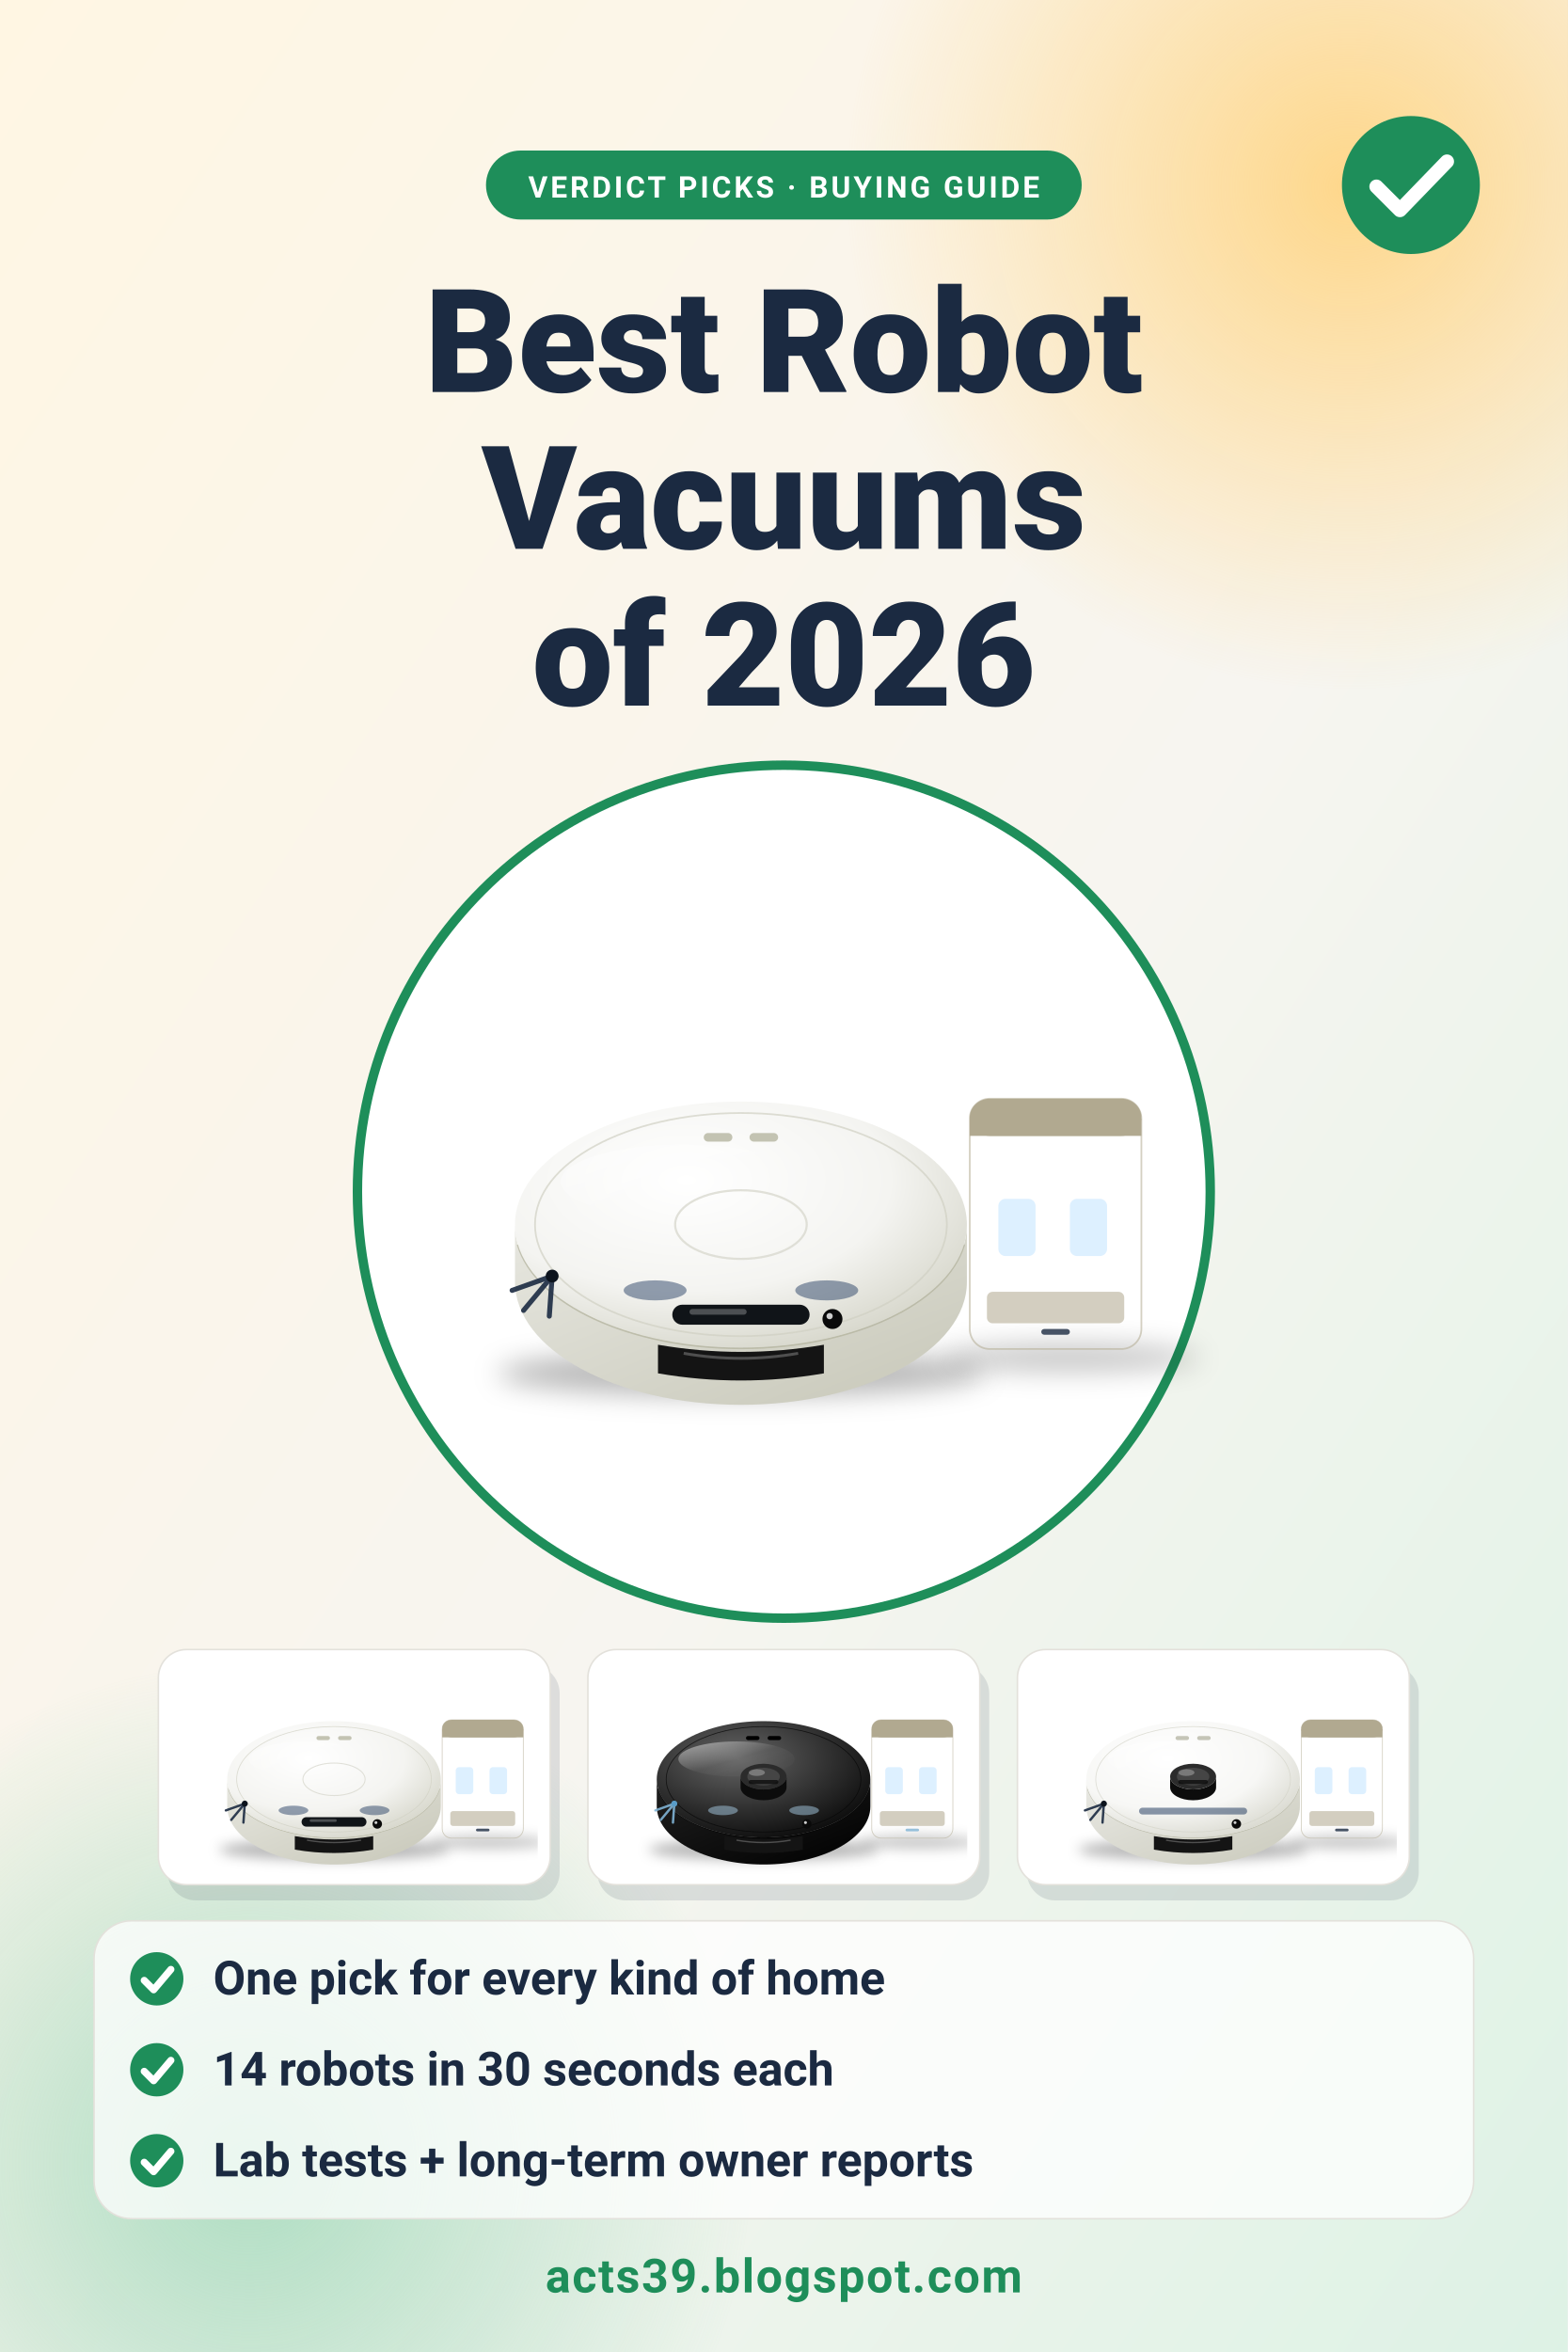
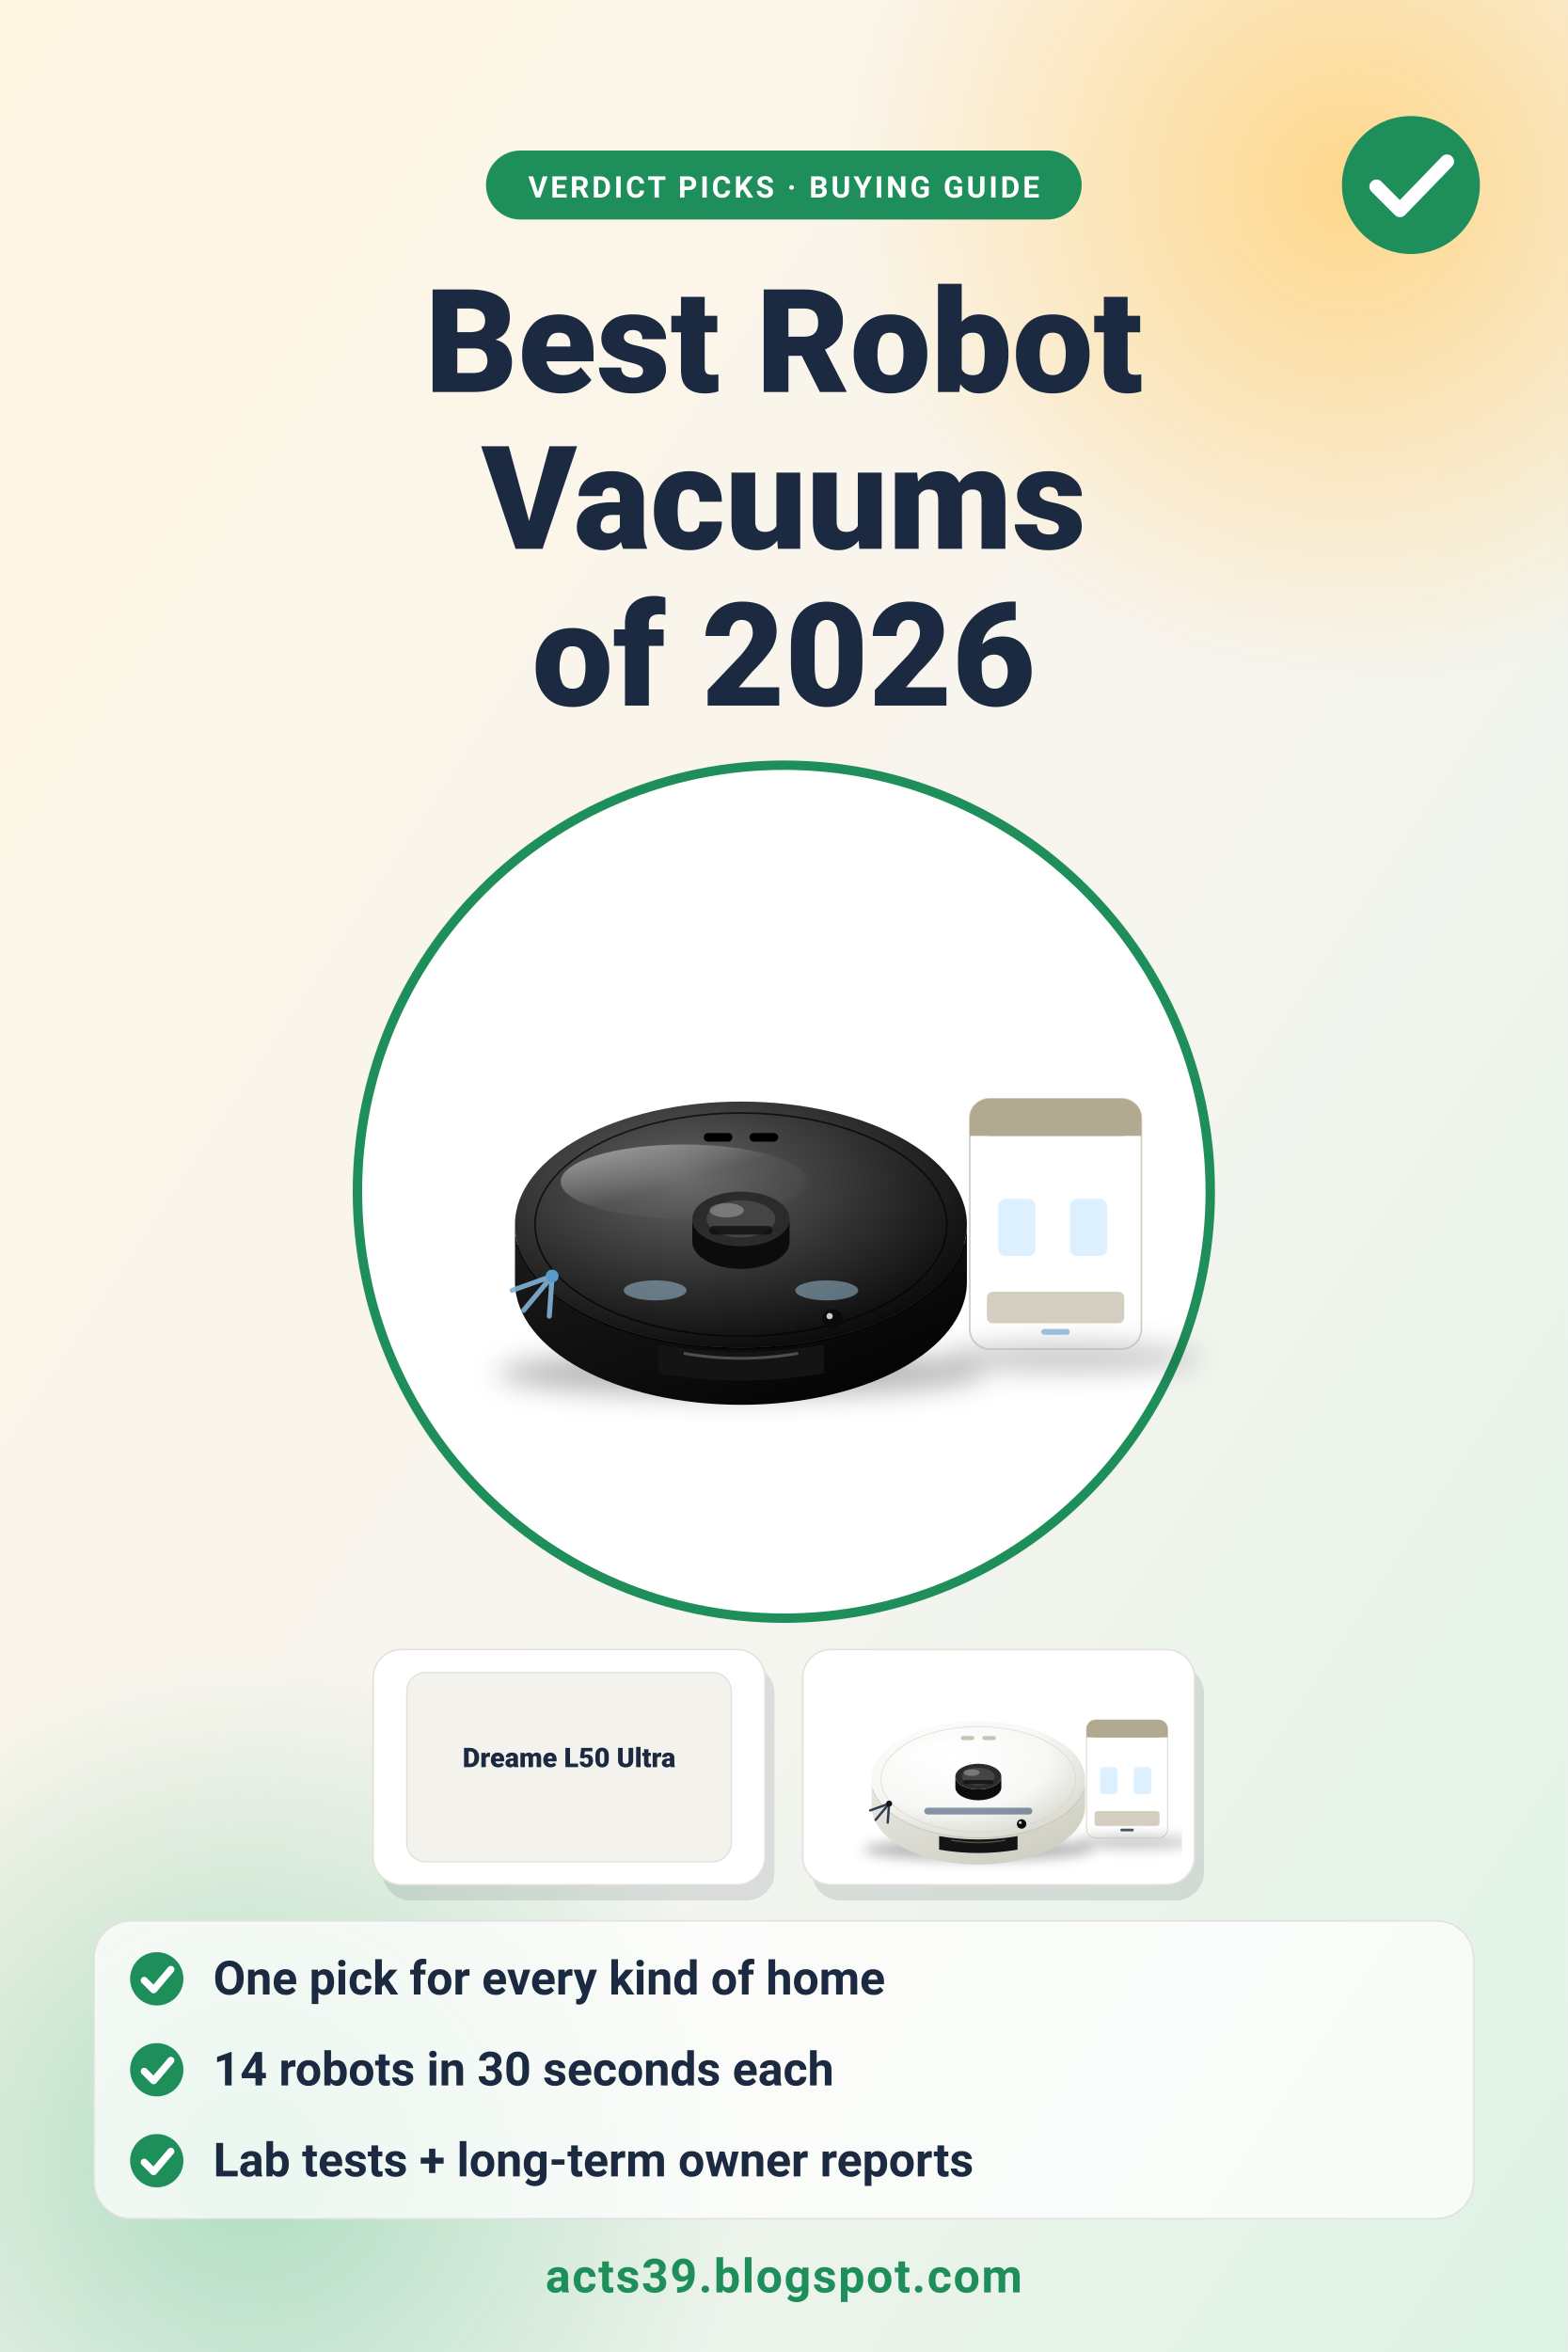
- <svg xmlns="http://www.w3.org/2000/svg" viewBox="0 0 1000 1500" role="img" aria-label="Best Robot Vacuums of 2026 — Verdict Picks buying guide, with a render of the Roborock Saros 10R">
+ <svg xmlns="http://www.w3.org/2000/svg" viewBox="0 0 1000 1500" role="img" aria-label="Best Robot Vacuums of 2026 — Verdict Picks buying guide, with the Dreame X50 Ultra, Dreame L50 Ultra and Narwal Flow 2">
  <defs>
    <linearGradient id="bp-bg" x1="0" y1="0" x2="1" y2="1">
      <stop offset="0" stop-color="#FFF6E3" />
      <stop offset="0.55" stop-color="#F7F5F0" />
      <stop offset="1" stop-color="#DDF2E5" />
    </linearGradient>
    <radialGradient id="bp-sun" cx="50%" cy="50%" r="50%">
      <stop offset="0" stop-color="#FFD27A" stop-opacity="0.85" />
      <stop offset="1" stop-color="#FFD27A" stop-opacity="0" />
    </radialGradient>
    <radialGradient id="bp-leaf" cx="50%" cy="50%" r="50%">
      <stop offset="0" stop-color="#8FD3AE" stop-opacity="0.7" />
      <stop offset="1" stop-color="#8FD3AE" stop-opacity="0" />
    </radialGradient>
  </defs>
  <rect width="1000" height="1500" fill="url(#bp-bg)" />
  <circle cx="860" cy="120" r="320" fill="url(#bp-sun)" />
  <circle cx="160" cy="1380" r="320" fill="url(#bp-leaf)" />
  <g font-family="-apple-system,Segoe UI,Roboto,Helvetica,Arial,sans-serif">
    <rect x="310" y="96" width="380" height="44" rx="22" fill="#1E8E5A" />
    <text x="500" y="126" text-anchor="middle" font-size="19" font-weight="700" fill="#fff" letter-spacing="1.8">VERDICT PICKS · BUYING GUIDE</text>
    <text x="500" y="250" text-anchor="middle" font-size="92" font-weight="800" fill="#1B2A41">Best Robot</text>
    <text x="500" y="350" text-anchor="middle" font-size="92" font-weight="800" fill="#1B2A41">Vacuums</text>
    <text x="500" y="450" text-anchor="middle" font-size="92" font-weight="800" fill="#1B2A41">of 2026</text>
  </g>
  <circle cx="500" cy="760" r="272" fill="#fff" />
  <circle cx="500" cy="760" r="272" fill="none" stroke="#1E8E5A" stroke-width="6" />
  <g transform="translate(226.3158 582.1053) scale(0.9122807)">
    <defs>
      <radialGradient id="bphero-bg" cx="50%" cy="38%" r="72%">
        <stop offset="0" stop-color="#ffffff" />
        <stop offset="0.7" stop-color="#f3f3f1" />
        <stop offset="1" stop-color="#e4e4e1" />
      </radialGradient>
      <filter id="bphero-blur" x="-30%" y="-80%" width="160%" height="300%">
        <feGaussianBlur stdDeviation="9" />
      </filter>
      <filter id="bphero-soft" x="-20%" y="-20%" width="140%" height="140%">
        <feGaussianBlur stdDeviation="2.2" />
      </filter>
      <filter id="bphero-glow" x="-50%" y="-50%" width="200%" height="200%">
        <feGaussianBlur stdDeviation="5" />
      </filter>
      <linearGradient id="bphero-front" x1="0" y1="0" x2="0.35" y2="1">
-         <stop offset="0" stop-color="#ffffff" />
-         <stop offset="0.55" stop-color="#F4F4F1" />
-         <stop offset="1" stop-color="#e0e0d7" />
+         <stop offset="0" stop-color="#454545" />
+         <stop offset="0.55" stop-color="#2B2B2B" />
+         <stop offset="1" stop-color="#141414" />
      </linearGradient>
      <linearGradient id="bphero-side" x1="0" y1="0" x2="1" y2="1">
-         <stop offset="0" stop-color="#e7e7e0" />
-         <stop offset="1" stop-color="#c7c7b8" />
+         <stop offset="0" stop-color="#1c1c1c" />
+         <stop offset="1" stop-color="#000000" />
      </linearGradient>
      <linearGradient id="bphero-top" x1="0" y1="0" x2="1" y2="1">
-         <stop offset="0" stop-color="#ffffff" />
-         <stop offset="1" stop-color="#ffffff" />
+         <stop offset="0" stop-color="#686868" />
+         <stop offset="1" stop-color="#3a3a3a" />
      </linearGradient>
      <radialGradient id="bphero-dome" cx="38%" cy="32%" r="75%">
-         <stop offset="0" stop-color="#ffffff" />
-         <stop offset="0.6" stop-color="#F4F4F1" />
-         <stop offset="1" stop-color="#d5d5c9" />
+         <stop offset="0" stop-color="#636363" />
+         <stop offset="0.6" stop-color="#2B2B2B" />
+         <stop offset="1" stop-color="#070707" />
      </radialGradient>
      <linearGradient id="bphero-gloss" x1="0" y1="0" x2="1" y2="1">
        <stop offset="0" stop-color="#ffffff" stop-opacity="0.55" />
        <stop offset="0.5" stop-color="#ffffff" stop-opacity="0.05" />
        <stop offset="1" stop-color="#ffffff" stop-opacity="0" />
      </linearGradient>
      <linearGradient id="bphero-screen" x1="0" y1="0" x2="1" y2="1">
        <stop offset="0" stop-color="#1d2a3a" />
        <stop offset="1" stop-color="#060a10" />
      </linearGradient>
      <linearGradient id="bphero-metal" x1="0" y1="0" x2="1" y2="0">
        <stop offset="0" stop-color="#d9d9d6" />
        <stop offset="0.35" stop-color="#f4f4f2" />
        <stop offset="0.65" stop-color="#bdbdb9" />
        <stop offset="1" stop-color="#e6e6e3" />
      </linearGradient>
      <linearGradient id="bphero-accent" x1="0" y1="0" x2="0" y2="1">
-         <stop offset="0" stop-color="#314d77" />
-         <stop offset="1" stop-color="#090e16" />
+         <stop offset="0" stop-color="#b9d5e8" />
+         <stop offset="1" stop-color="#5198c6" />
      </linearGradient>
      <linearGradient id="bphero-lens" x1="0" y1="0" x2="1" y2="1">
        <stop offset="0" stop-color="#5a6470" />
        <stop offset="0.45" stop-color="#1c2129" />
        <stop offset="0.55" stop-color="#2b323c" />
        <stop offset="1" stop-color="#0c0f14" />
      </linearGradient>
    </defs>
    <ellipse cx="270" cy="322" rx="170" ry="16" fill="#000" opacity="0.28" filter="url(#bphero-blur)" />
    <ellipse cx="500.0" cy="311" rx="90.0" ry="10" fill="#000" opacity="0.22" filter="url(#bphero-blur)" />
    <path d="M 550 135.6 L 578.6 112.2 L 578.6 276.0 Q 578.6 281.6 574.4 281.6 L 550 302.9 Z" fill="url(#bpherod-side)" />
    <path d="M 437.0 130 L 465.6 106.6 L 574.4 106.6 Q 578.6 106.6 578.6 112.2 L 550 135.6 Q 550 130 543.0 130 Z" fill="url(#bpherod-top)" />
    <rect x="430" y="130" width="120" height="175" rx="14" fill="url(#bpherod-front)" />
    <rect x="430" y="130" width="120" height="175" rx="14" fill="none" stroke="#b7b099" stroke-width="1.2" opacity="0.6" />
    <path d="M 444 133 L 536 133" stroke="#fff" stroke-opacity="0.35" stroke-width="2" stroke-linecap="round" />
    <rect x="430" y="130" width="120" height="26" rx="14" fill="#b1a990" />
    <rect x="430" y="144" width="120" height="12" fill="#b1a990" />
    <rect x="444.0" y="176" width="38.0" height="72" rx="8" fill="#ffffff" opacity="0.55" />
    <rect x="450.0" y="200" width="26.0" height="40" rx="5" fill="#9fd3ff" opacity="0.35" />
    <rect x="494.0" y="176" width="38.0" height="72" rx="8" fill="#ffffff" opacity="0.55" />
    <rect x="500.0" y="200" width="26.0" height="40" rx="5" fill="#9fd3ff" opacity="0.35" />
    <rect x="442" y="265" width="96" height="22" rx="4" fill="#d3cec0" />
-     <rect x="480.0" y="291" width="20" height="4" rx="2" fill="#1B2A41" opacity="0.8" />
+     <rect x="480.0" y="291" width="20" height="4" rx="2" fill="#7FB3D5" opacity="0.8" />
    <path d="M 112 218 A 158 86 0 0 0 428 218 L 428 258 A 158 86 0 0 1 112 258 Z" fill="url(#bphero-side)" />
-     <path d="M 114 232 A 158 86 0 0 0 426 232" fill="none" stroke="#b1b19b" stroke-width="1.5" opacity="0.7" />
+     <path d="M 114 232 A 158 86 0 0 0 426 232" fill="none" stroke="#000000" stroke-width="1.5" opacity="0.7" />
    <path d="M 212 302 Q 270 312 328 302 L 328 322 Q 270 332 212 322 Z" fill="#141414" />
    <path d="M 230 308 Q 270 315 310 308" stroke="#fff" stroke-opacity="0.25" stroke-width="2" fill="none" />
    <ellipse cx="270" cy="218" rx="158" ry="86" fill="url(#bphero-dome)" />
-     <ellipse cx="270" cy="218" rx="144" ry="78" fill="none" stroke="#d0d0c3" stroke-width="1.2" opacity="0.7" />
+     <ellipse cx="270" cy="218" rx="144" ry="78" fill="none" stroke="#020202" stroke-width="1.2" opacity="0.7" />
    <ellipse cx="230" cy="188" rx="86" ry="26" fill="url(#bphero-gloss)" />
-     <rect x="222" y="274" width="96" height="14" rx="7" fill="#101418" />
-     <rect x="234" y="277" width="40" height="4" rx="2" fill="#fff" opacity="0.25" />
-     <ellipse cx="270" cy="218" rx="46" ry="24" fill="none" stroke="#d9d9cf" stroke-width="1.5" opacity="0.8" />
+     <path d="M 236 214 A 34 19 0 0 0 304 214 L 304 230 A 34 19 0 0 1 236 230 Z" fill="#0c0c0c" />
+     <ellipse cx="270" cy="214" rx="34" ry="19" fill="#2B2B2B" />
+     <ellipse cx="270" cy="214" rx="24" ry="13" fill="#454545" />
+     <rect x="248" y="219" width="44" height="6" rx="3" fill="#0d0d0d" opacity="0.8" />
+     <ellipse cx="260" cy="208" rx="12" ry="5" fill="#fff" opacity="0.28" />
    <circle cx="334" cy="284" r="7" fill="#0a0a0a" />
    <circle cx="332" cy="282" r="2.2" fill="#fff" opacity="0.8" />
-     <rect x="244" y="154" width="20" height="6" rx="3" fill="#c3c3b2" />
-     <rect x="276" y="154" width="20" height="6" rx="3" fill="#c3c3b2" />
-     <g stroke="#1B2A41" stroke-width="3.5" stroke-linecap="round" opacity="0.9">
+     <rect x="244" y="154" width="20" height="6" rx="3" fill="#000000" />
+     <rect x="276" y="154" width="20" height="6" rx="3" fill="#000000" />
+     <g stroke="#7FB3D5" stroke-width="3.5" stroke-linecap="round" opacity="0.9">
      <line x1="138" y1="254" x2="110" y2="264" />
      <line x1="138" y1="254" x2="118" y2="278" />
      <line x1="138" y1="254" x2="136" y2="282" />
    </g>
-     <circle cx="138" cy="254" r="4.5" fill="#0c131d" />
-     <ellipse cx="210" cy="264" rx="22" ry="7" fill="#2a4165" opacity="0.5" />
-     <ellipse cx="330" cy="264" rx="22" ry="7" fill="#2a4165" opacity="0.5" />
-   </g>
-   <g transform="translate(101.0 1052)">
+     <circle cx="138" cy="254" r="4.5" fill="#599cc8" />
+     <ellipse cx="210" cy="264" rx="22" ry="7" fill="#a5cae2" opacity="0.5" />
+     <ellipse cx="330" cy="264" rx="22" ry="7" fill="#a5cae2" opacity="0.5" />
+   </g>
+   <g transform="translate(238.0 1052)">
    <rect x="6" y="10" width="250" height="150" rx="18" fill="#1B2A41" opacity="0.12" />
    <rect width="250" height="150" rx="18" fill="#fff" />
    <rect width="250" height="150" rx="18" fill="none" stroke="#E3E1DB" />
    <svg x="8" y="6" width="234" height="138" viewBox="60 40 480 320" preserveAspectRatio="xMidYMid meet">
      <g transform="translate(0 0) scale(1.0)">
-         <defs>
-           <radialGradient id="psaros-10r-bg" cx="50%" cy="38%" r="72%">
-             <stop offset="0" stop-color="#ffffff" />
-             <stop offset="0.7" stop-color="#f3f3f1" />
-             <stop offset="1" stop-color="#e4e4e1" />
-           </radialGradient>
-           <filter id="psaros-10r-blur" x="-30%" y="-80%" width="160%" height="300%">
-             <feGaussianBlur stdDeviation="9" />
-           </filter>
-           <filter id="psaros-10r-soft" x="-20%" y="-20%" width="140%" height="140%">
-             <feGaussianBlur stdDeviation="2.2" />
-           </filter>
-           <filter id="psaros-10r-glow" x="-50%" y="-50%" width="200%" height="200%">
-             <feGaussianBlur stdDeviation="5" />
-           </filter>
-           <linearGradient id="psaros-10r-front" x1="0" y1="0" x2="0.35" y2="1">
-             <stop offset="0" stop-color="#ffffff" />
-             <stop offset="0.55" stop-color="#F4F4F1" />
-             <stop offset="1" stop-color="#e0e0d7" />
-           </linearGradient>
-           <linearGradient id="psaros-10r-side" x1="0" y1="0" x2="1" y2="1">
-             <stop offset="0" stop-color="#e7e7e0" />
-             <stop offset="1" stop-color="#c7c7b8" />
-           </linearGradient>
-           <linearGradient id="psaros-10r-top" x1="0" y1="0" x2="1" y2="1">
-             <stop offset="0" stop-color="#ffffff" />
-             <stop offset="1" stop-color="#ffffff" />
-           </linearGradient>
-           <radialGradient id="psaros-10r-dome" cx="38%" cy="32%" r="75%">
-             <stop offset="0" stop-color="#ffffff" />
-             <stop offset="0.6" stop-color="#F4F4F1" />
-             <stop offset="1" stop-color="#d5d5c9" />
-           </radialGradient>
-           <linearGradient id="psaros-10r-gloss" x1="0" y1="0" x2="1" y2="1">
-             <stop offset="0" stop-color="#ffffff" stop-opacity="0.55" />
-             <stop offset="0.5" stop-color="#ffffff" stop-opacity="0.05" />
-             <stop offset="1" stop-color="#ffffff" stop-opacity="0" />
-           </linearGradient>
-           <linearGradient id="psaros-10r-screen" x1="0" y1="0" x2="1" y2="1">
-             <stop offset="0" stop-color="#1d2a3a" />
-             <stop offset="1" stop-color="#060a10" />
-           </linearGradient>
-           <linearGradient id="psaros-10r-metal" x1="0" y1="0" x2="1" y2="0">
-             <stop offset="0" stop-color="#d9d9d6" />
-             <stop offset="0.35" stop-color="#f4f4f2" />
-             <stop offset="0.65" stop-color="#bdbdb9" />
-             <stop offset="1" stop-color="#e6e6e3" />
-           </linearGradient>
-           <linearGradient id="psaros-10r-accent" x1="0" y1="0" x2="0" y2="1">
-             <stop offset="0" stop-color="#314d77" />
-             <stop offset="1" stop-color="#090e16" />
-           </linearGradient>
-           <linearGradient id="psaros-10r-lens" x1="0" y1="0" x2="1" y2="1">
-             <stop offset="0" stop-color="#5a6470" />
-             <stop offset="0.45" stop-color="#1c2129" />
-             <stop offset="0.55" stop-color="#2b323c" />
-             <stop offset="1" stop-color="#0c0f14" />
-           </linearGradient>
-         </defs>
-         <ellipse cx="270" cy="322" rx="170" ry="16" fill="#000" opacity="0.28" filter="url(#psaros-10r-blur)" />
-         <ellipse cx="500.0" cy="311" rx="90.0" ry="10" fill="#000" opacity="0.22" filter="url(#psaros-10r-blur)" />
-         <path d="M 550 135.6 L 578.6 112.2 L 578.6 276.0 Q 578.6 281.6 574.4 281.6 L 550 302.9 Z" fill="url(#psaros-10rd-side)" />
-         <path d="M 437.0 130 L 465.6 106.6 L 574.4 106.6 Q 578.6 106.6 578.6 112.2 L 550 135.6 Q 550 130 543.0 130 Z" fill="url(#psaros-10rd-top)" />
-         <rect x="430" y="130" width="120" height="175" rx="14" fill="url(#psaros-10rd-front)" />
-         <rect x="430" y="130" width="120" height="175" rx="14" fill="none" stroke="#b7b099" stroke-width="1.2" opacity="0.6" />
-         <path d="M 444 133 L 536 133" stroke="#fff" stroke-opacity="0.35" stroke-width="2" stroke-linecap="round" />
-         <rect x="430" y="130" width="120" height="26" rx="14" fill="#b1a990" />
-         <rect x="430" y="144" width="120" height="12" fill="#b1a990" />
-         <rect x="444.0" y="176" width="38.0" height="72" rx="8" fill="#ffffff" opacity="0.55" />
-         <rect x="450.0" y="200" width="26.0" height="40" rx="5" fill="#9fd3ff" opacity="0.35" />
-         <rect x="494.0" y="176" width="38.0" height="72" rx="8" fill="#ffffff" opacity="0.55" />
-         <rect x="500.0" y="200" width="26.0" height="40" rx="5" fill="#9fd3ff" opacity="0.35" />
-         <rect x="442" y="265" width="96" height="22" rx="4" fill="#d3cec0" />
-         <rect x="480.0" y="291" width="20" height="4" rx="2" fill="#1B2A41" opacity="0.8" />
-         <path d="M 112 218 A 158 86 0 0 0 428 218 L 428 258 A 158 86 0 0 1 112 258 Z" fill="url(#psaros-10r-side)" />
-         <path d="M 114 232 A 158 86 0 0 0 426 232" fill="none" stroke="#b1b19b" stroke-width="1.5" opacity="0.7" />
-         <path d="M 212 302 Q 270 312 328 302 L 328 322 Q 270 332 212 322 Z" fill="#141414" />
-         <path d="M 230 308 Q 270 315 310 308" stroke="#fff" stroke-opacity="0.25" stroke-width="2" fill="none" />
-         <ellipse cx="270" cy="218" rx="158" ry="86" fill="url(#psaros-10r-dome)" />
-         <ellipse cx="270" cy="218" rx="144" ry="78" fill="none" stroke="#d0d0c3" stroke-width="1.2" opacity="0.7" />
-         <ellipse cx="230" cy="188" rx="86" ry="26" fill="url(#psaros-10r-gloss)" />
-         <rect x="222" y="274" width="96" height="14" rx="7" fill="#101418" />
-         <rect x="234" y="277" width="40" height="4" rx="2" fill="#fff" opacity="0.25" />
-         <ellipse cx="270" cy="218" rx="46" ry="24" fill="none" stroke="#d9d9cf" stroke-width="1.5" opacity="0.8" />
-         <circle cx="334" cy="284" r="7" fill="#0a0a0a" />
-         <circle cx="332" cy="282" r="2.2" fill="#fff" opacity="0.8" />
-         <rect x="244" y="154" width="20" height="6" rx="3" fill="#c3c3b2" />
-         <rect x="276" y="154" width="20" height="6" rx="3" fill="#c3c3b2" />
-         <g stroke="#1B2A41" stroke-width="3.5" stroke-linecap="round" opacity="0.9">
-           <line x1="138" y1="254" x2="110" y2="264" />
-           <line x1="138" y1="254" x2="118" y2="278" />
-           <line x1="138" y1="254" x2="136" y2="282" />
+         <rect x="60" y="60" width="480" height="280" rx="28" fill="#F4F2EC" />
+         <rect x="60" y="60" width="480" height="280" rx="28" fill="none" stroke="#E3E1DB" stroke-width="2" />
+         <g font-family="-apple-system,Segoe UI,Roboto,Helvetica,Arial,sans-serif">
+           <text x="300" y="200" text-anchor="middle" font-size="40" font-weight="800" fill="#1B2A41">Dreame L50 Ultra</text>
        </g>
-         <circle cx="138" cy="254" r="4.5" fill="#0c131d" />
-         <ellipse cx="210" cy="264" rx="22" ry="7" fill="#2a4165" opacity="0.5" />
-         <ellipse cx="330" cy="264" rx="22" ry="7" fill="#2a4165" opacity="0.5" />
      </g>
    </svg>
  </g>
-   <g transform="translate(375.0 1052)">
-     <rect x="6" y="10" width="250" height="150" rx="18" fill="#1B2A41" opacity="0.12" />
-     <rect width="250" height="150" rx="18" fill="#fff" />
-     <rect width="250" height="150" rx="18" fill="none" stroke="#E3E1DB" />
-     <svg x="8" y="6" width="234" height="138" viewBox="60 40 480 320" preserveAspectRatio="xMidYMid meet">
-       <g transform="translate(0 0) scale(1.0)">
-         <defs>
-           <radialGradient id="pl50-bg" cx="50%" cy="38%" r="72%">
-             <stop offset="0" stop-color="#ffffff" />
-             <stop offset="0.7" stop-color="#f3f3f1" />
-             <stop offset="1" stop-color="#e4e4e1" />
-           </radialGradient>
-           <filter id="pl50-blur" x="-30%" y="-80%" width="160%" height="300%">
-             <feGaussianBlur stdDeviation="9" />
-           </filter>
-           <filter id="pl50-soft" x="-20%" y="-20%" width="140%" height="140%">
-             <feGaussianBlur stdDeviation="2.2" />
-           </filter>
-           <filter id="pl50-glow" x="-50%" y="-50%" width="200%" height="200%">
-             <feGaussianBlur stdDeviation="5" />
-           </filter>
-           <linearGradient id="pl50-front" x1="0" y1="0" x2="0.35" y2="1">
-             <stop offset="0" stop-color="#484848" />
-             <stop offset="0.55" stop-color="#2E2E2E" />
-             <stop offset="1" stop-color="#171717" />
-           </linearGradient>
-           <linearGradient id="pl50-side" x1="0" y1="0" x2="1" y2="1">
-             <stop offset="0" stop-color="#1f1f1f" />
-             <stop offset="1" stop-color="#000000" />
-           </linearGradient>
-           <linearGradient id="pl50-top" x1="0" y1="0" x2="1" y2="1">
-             <stop offset="0" stop-color="#6b6b6b" />
-             <stop offset="1" stop-color="#3d3d3d" />
-           </linearGradient>
-           <radialGradient id="pl50-dome" cx="38%" cy="32%" r="75%">
-             <stop offset="0" stop-color="#666666" />
-             <stop offset="0.6" stop-color="#2E2E2E" />
-             <stop offset="1" stop-color="#0a0a0a" />
-           </radialGradient>
-           <linearGradient id="pl50-gloss" x1="0" y1="0" x2="1" y2="1">
-             <stop offset="0" stop-color="#ffffff" stop-opacity="0.55" />
-             <stop offset="0.5" stop-color="#ffffff" stop-opacity="0.05" />
-             <stop offset="1" stop-color="#ffffff" stop-opacity="0" />
-           </linearGradient>
-           <linearGradient id="pl50-screen" x1="0" y1="0" x2="1" y2="1">
-             <stop offset="0" stop-color="#1d2a3a" />
-             <stop offset="1" stop-color="#060a10" />
-           </linearGradient>
-           <linearGradient id="pl50-metal" x1="0" y1="0" x2="1" y2="0">
-             <stop offset="0" stop-color="#d9d9d6" />
-             <stop offset="0.35" stop-color="#f4f4f2" />
-             <stop offset="0.65" stop-color="#bdbdb9" />
-             <stop offset="1" stop-color="#e6e6e3" />
-           </linearGradient>
-           <linearGradient id="pl50-accent" x1="0" y1="0" x2="0" y2="1">
-             <stop offset="0" stop-color="#b9d5e8" />
-             <stop offset="1" stop-color="#5198c6" />
-           </linearGradient>
-           <linearGradient id="pl50-lens" x1="0" y1="0" x2="1" y2="1">
-             <stop offset="0" stop-color="#5a6470" />
-             <stop offset="0.45" stop-color="#1c2129" />
-             <stop offset="0.55" stop-color="#2b323c" />
-             <stop offset="1" stop-color="#0c0f14" />
-           </linearGradient>
-         </defs>
-         <ellipse cx="270" cy="322" rx="170" ry="16" fill="#000" opacity="0.28" filter="url(#pl50-blur)" />
-         <ellipse cx="500.0" cy="311" rx="90.0" ry="10" fill="#000" opacity="0.22" filter="url(#pl50-blur)" />
-         <path d="M 550 135.6 L 578.6 112.2 L 578.6 276.0 Q 578.6 281.6 574.4 281.6 L 550 302.9 Z" fill="url(#pl50d-side)" />
-         <path d="M 437.0 130 L 465.6 106.6 L 574.4 106.6 Q 578.6 106.6 578.6 112.2 L 550 135.6 Q 550 130 543.0 130 Z" fill="url(#pl50d-top)" />
-         <rect x="430" y="130" width="120" height="175" rx="14" fill="url(#pl50d-front)" />
-         <rect x="430" y="130" width="120" height="175" rx="14" fill="none" stroke="#b7b099" stroke-width="1.2" opacity="0.6" />
-         <path d="M 444 133 L 536 133" stroke="#fff" stroke-opacity="0.35" stroke-width="2" stroke-linecap="round" />
-         <rect x="430" y="130" width="120" height="26" rx="14" fill="#b1a990" />
-         <rect x="430" y="144" width="120" height="12" fill="#b1a990" />
-         <rect x="444.0" y="176" width="38.0" height="72" rx="8" fill="#ffffff" opacity="0.55" />
-         <rect x="450.0" y="200" width="26.0" height="40" rx="5" fill="#9fd3ff" opacity="0.35" />
-         <rect x="494.0" y="176" width="38.0" height="72" rx="8" fill="#ffffff" opacity="0.55" />
-         <rect x="500.0" y="200" width="26.0" height="40" rx="5" fill="#9fd3ff" opacity="0.35" />
-         <rect x="442" y="265" width="96" height="22" rx="4" fill="#d3cec0" />
-         <rect x="480.0" y="291" width="20" height="4" rx="2" fill="#7FB3D5" opacity="0.8" />
-         <path d="M 112 218 A 158 86 0 0 0 428 218 L 428 258 A 158 86 0 0 1 112 258 Z" fill="url(#pl50-side)" />
-         <path d="M 114 232 A 158 86 0 0 0 426 232" fill="none" stroke="#000000" stroke-width="1.5" opacity="0.7" />
-         <path d="M 212 302 Q 270 312 328 302 L 328 322 Q 270 332 212 322 Z" fill="#141414" />
-         <path d="M 230 308 Q 270 315 310 308" stroke="#fff" stroke-opacity="0.25" stroke-width="2" fill="none" />
-         <ellipse cx="270" cy="218" rx="158" ry="86" fill="url(#pl50-dome)" />
-         <ellipse cx="270" cy="218" rx="144" ry="78" fill="none" stroke="#050505" stroke-width="1.2" opacity="0.7" />
-         <ellipse cx="230" cy="188" rx="86" ry="26" fill="url(#pl50-gloss)" />
-         <path d="M 236 214 A 34 19 0 0 0 304 214 L 304 230 A 34 19 0 0 1 236 230 Z" fill="#0c0c0c" />
-         <ellipse cx="270" cy="214" rx="34" ry="19" fill="#2B2B2B" />
-         <ellipse cx="270" cy="214" rx="24" ry="13" fill="#454545" />
-         <rect x="248" y="219" width="44" height="6" rx="3" fill="#0d0d0d" opacity="0.8" />
-         <ellipse cx="260" cy="208" rx="12" ry="5" fill="#fff" opacity="0.28" />
-         <circle cx="334" cy="284" r="7" fill="#0a0a0a" />
-         <circle cx="332" cy="282" r="2.2" fill="#fff" opacity="0.8" />
-         <rect x="244" y="154" width="20" height="6" rx="3" fill="#000000" />
-         <rect x="276" y="154" width="20" height="6" rx="3" fill="#000000" />
-         <g stroke="#7FB3D5" stroke-width="3.5" stroke-linecap="round" opacity="0.9">
-           <line x1="138" y1="254" x2="110" y2="264" />
-           <line x1="138" y1="254" x2="118" y2="278" />
-           <line x1="138" y1="254" x2="136" y2="282" />
-         </g>
-         <circle cx="138" cy="254" r="4.5" fill="#599cc8" />
-         <ellipse cx="210" cy="264" rx="22" ry="7" fill="#a5cae2" opacity="0.5" />
-         <ellipse cx="330" cy="264" rx="22" ry="7" fill="#a5cae2" opacity="0.5" />
-       </g>
-     </svg>
-   </g>
-   <g transform="translate(649.0 1052)">
+   <g transform="translate(512.0 1052)">
    <rect x="6" y="10" width="250" height="150" rx="18" fill="#1B2A41" opacity="0.12" />
    <rect width="250" height="150" rx="18" fill="#fff" />
    <rect width="250" height="150" rx="18" fill="none" stroke="#E3E1DB" />
    <svg x="8" y="6" width="234" height="138" viewBox="60 40 480 320" preserveAspectRatio="xMidYMid meet">
      <g transform="translate(0 0) scale(1.0)">
        <defs>
          <radialGradient id="pflow2-bg" cx="50%" cy="38%" r="72%">
            <stop offset="0" stop-color="#ffffff" />
            <stop offset="0.7" stop-color="#f3f3f1" />
            <stop offset="1" stop-color="#e4e4e1" />
          </radialGradient>
          <filter id="pflow2-blur" x="-30%" y="-80%" width="160%" height="300%">
            <feGaussianBlur stdDeviation="9" />
          </filter>
          <filter id="pflow2-soft" x="-20%" y="-20%" width="140%" height="140%">
            <feGaussianBlur stdDeviation="2.2" />
          </filter>
          <filter id="pflow2-glow" x="-50%" y="-50%" width="200%" height="200%">
            <feGaussianBlur stdDeviation="5" />
          </filter>
          <linearGradient id="pflow2-front" x1="0" y1="0" x2="0.35" y2="1">
            <stop offset="0" stop-color="#ffffff" />
            <stop offset="0.55" stop-color="#F7F7F5" />
            <stop offset="1" stop-color="#e3e3dc" />
          </linearGradient>
          <linearGradient id="pflow2-side" x1="0" y1="0" x2="1" y2="1">
            <stop offset="0" stop-color="#e9e9e4" />
            <stop offset="1" stop-color="#cacabc" />
          </linearGradient>
          <linearGradient id="pflow2-top" x1="0" y1="0" x2="1" y2="1">
            <stop offset="0" stop-color="#ffffff" />
            <stop offset="1" stop-color="#ffffff" />
          </linearGradient>
          <radialGradient id="pflow2-dome" cx="38%" cy="32%" r="75%">
            <stop offset="0" stop-color="#ffffff" />
            <stop offset="0.6" stop-color="#F7F7F5" />
            <stop offset="1" stop-color="#d7d7cd" />
          </radialGradient>
          <linearGradient id="pflow2-gloss" x1="0" y1="0" x2="1" y2="1">
            <stop offset="0" stop-color="#ffffff" stop-opacity="0.55" />
            <stop offset="0.5" stop-color="#ffffff" stop-opacity="0.05" />
            <stop offset="1" stop-color="#ffffff" stop-opacity="0" />
          </linearGradient>
          <linearGradient id="pflow2-screen" x1="0" y1="0" x2="1" y2="1">
            <stop offset="0" stop-color="#1d2a3a" />
            <stop offset="1" stop-color="#060a10" />
          </linearGradient>
          <linearGradient id="pflow2-metal" x1="0" y1="0" x2="1" y2="0">
            <stop offset="0" stop-color="#d9d9d6" />
            <stop offset="0.35" stop-color="#f4f4f2" />
            <stop offset="0.65" stop-color="#bdbdb9" />
            <stop offset="1" stop-color="#e6e6e3" />
          </linearGradient>
          <linearGradient id="pflow2-accent" x1="0" y1="0" x2="0" y2="1">
            <stop offset="0" stop-color="#314d77" />
            <stop offset="1" stop-color="#090e16" />
          </linearGradient>
          <linearGradient id="pflow2-lens" x1="0" y1="0" x2="1" y2="1">
            <stop offset="0" stop-color="#5a6470" />
            <stop offset="0.45" stop-color="#1c2129" />
            <stop offset="0.55" stop-color="#2b323c" />
            <stop offset="1" stop-color="#0c0f14" />
          </linearGradient>
        </defs>
        <ellipse cx="270" cy="322" rx="170" ry="16" fill="#000" opacity="0.28" filter="url(#pflow2-blur)" />
        <ellipse cx="500.0" cy="311" rx="90.0" ry="10" fill="#000" opacity="0.22" filter="url(#pflow2-blur)" />
        <path d="M 550 135.6 L 578.6 112.2 L 578.6 276.0 Q 578.6 281.6 574.4 281.6 L 550 302.9 Z" fill="url(#pflow2d-side)" />
        <path d="M 437.0 130 L 465.6 106.6 L 574.4 106.6 Q 578.6 106.6 578.6 112.2 L 550 135.6 Q 550 130 543.0 130 Z" fill="url(#pflow2d-top)" />
        <rect x="430" y="130" width="120" height="175" rx="14" fill="url(#pflow2d-front)" />
        <rect x="430" y="130" width="120" height="175" rx="14" fill="none" stroke="#b7b099" stroke-width="1.2" opacity="0.6" />
        <path d="M 444 133 L 536 133" stroke="#fff" stroke-opacity="0.35" stroke-width="2" stroke-linecap="round" />
        <rect x="430" y="130" width="120" height="26" rx="14" fill="#b1a990" />
        <rect x="430" y="144" width="120" height="12" fill="#b1a990" />
        <rect x="444.0" y="176" width="38.0" height="72" rx="8" fill="#ffffff" opacity="0.55" />
        <rect x="450.0" y="200" width="26.0" height="40" rx="5" fill="#9fd3ff" opacity="0.35" />
        <rect x="494.0" y="176" width="38.0" height="72" rx="8" fill="#ffffff" opacity="0.55" />
        <rect x="500.0" y="200" width="26.0" height="40" rx="5" fill="#9fd3ff" opacity="0.35" />
        <rect x="442" y="265" width="96" height="22" rx="4" fill="#d3cec0" />
        <rect x="480.0" y="291" width="20" height="4" rx="2" fill="#1B2A41" opacity="0.8" />
        <path d="M 112 218 A 158 86 0 0 0 428 218 L 428 258 A 158 86 0 0 1 112 258 Z" fill="url(#pflow2-side)" />
        <path d="M 114 232 A 158 86 0 0 0 426 232" fill="none" stroke="#b3b3a0" stroke-width="1.5" opacity="0.7" />
        <path d="M 212 302 Q 270 312 328 302 L 328 322 Q 270 332 212 322 Z" fill="#141414" />
        <path d="M 230 308 Q 270 315 310 308" stroke="#fff" stroke-opacity="0.25" stroke-width="2" fill="none" />
        <ellipse cx="270" cy="218" rx="158" ry="86" fill="url(#pflow2-dome)" />
        <ellipse cx="270" cy="218" rx="144" ry="78" fill="none" stroke="#d3d3c8" stroke-width="1.2" opacity="0.7" />
        <ellipse cx="230" cy="188" rx="86" ry="26" fill="url(#pflow2-gloss)" />
        <path d="M 236 214 A 34 19 0 0 0 304 214 L 304 230 A 34 19 0 0 1 236 230 Z" fill="#0c0c0c" />
        <ellipse cx="270" cy="214" rx="34" ry="19" fill="#2B2B2B" />
        <ellipse cx="270" cy="214" rx="24" ry="13" fill="#454545" />
        <rect x="248" y="219" width="44" height="6" rx="3" fill="#0d0d0d" opacity="0.8" />
        <ellipse cx="260" cy="208" rx="12" ry="5" fill="#fff" opacity="0.28" />
        <circle cx="334" cy="284" r="7" fill="#0a0a0a" />
        <circle cx="332" cy="282" r="2.2" fill="#fff" opacity="0.8" />
        <rect x="244" y="154" width="20" height="6" rx="3" fill="#c5c5b7" />
        <rect x="276" y="154" width="20" height="6" rx="3" fill="#c5c5b7" />
        <g stroke="#1B2A41" stroke-width="3.5" stroke-linecap="round" opacity="0.9">
          <line x1="138" y1="254" x2="110" y2="264" />
          <line x1="138" y1="254" x2="118" y2="278" />
          <line x1="138" y1="254" x2="136" y2="282" />
        </g>
        <circle cx="138" cy="254" r="4.5" fill="#0c131d" />
        <rect x="190" y="260" width="160" height="10" rx="5" fill="#2a4165" opacity="0.55" />
      </g>
    </svg>
  </g>
  <g font-family="-apple-system,Segoe UI,Roboto,Helvetica,Arial,sans-serif">
    <rect x="60" y="1225" width="880" height="190" rx="24" fill="#fff" fill-opacity="0.75" stroke="#E3E1DB" />
    <g transform="translate(0 1262)">
      <circle cx="100" cy="0" r="17" fill="#1E8E5A" />
      <path d="M 92 1 L 98 7 L 109 -6" fill="none" stroke="#fff" stroke-width="4.5" stroke-linecap="round" stroke-linejoin="round" />
      <text x="136" y="10" font-size="30" font-weight="600" fill="#1B2A41">One pick for every kind of home</text>
    </g>
    <g transform="translate(0 1320)">
      <circle cx="100" cy="0" r="17" fill="#1E8E5A" />
      <path d="M 92 1 L 98 7 L 109 -6" fill="none" stroke="#fff" stroke-width="4.5" stroke-linecap="round" stroke-linejoin="round" />
      <text x="136" y="10" font-size="30" font-weight="600" fill="#1B2A41">14 robots in 30 seconds each</text>
    </g>
    <g transform="translate(0 1378)">
      <circle cx="100" cy="0" r="17" fill="#1E8E5A" />
      <path d="M 92 1 L 98 7 L 109 -6" fill="none" stroke="#fff" stroke-width="4.5" stroke-linecap="round" stroke-linejoin="round" />
      <text x="136" y="10" font-size="30" font-weight="600" fill="#1B2A41">Lab tests + long-term owner reports</text>
    </g>
    <text x="500" y="1462" text-anchor="middle" font-size="30" font-weight="700" fill="#1E8E5A" letter-spacing="1">acts39.blogspot.com</text>
  </g>
  <circle cx="900" cy="118" r="44" fill="#1E8E5A" />
  <path d="M 878 119 L 893 134 L 923 103" fill="none" stroke="#fff" stroke-width="9" stroke-linecap="round" stroke-linejoin="round" />
</svg>
